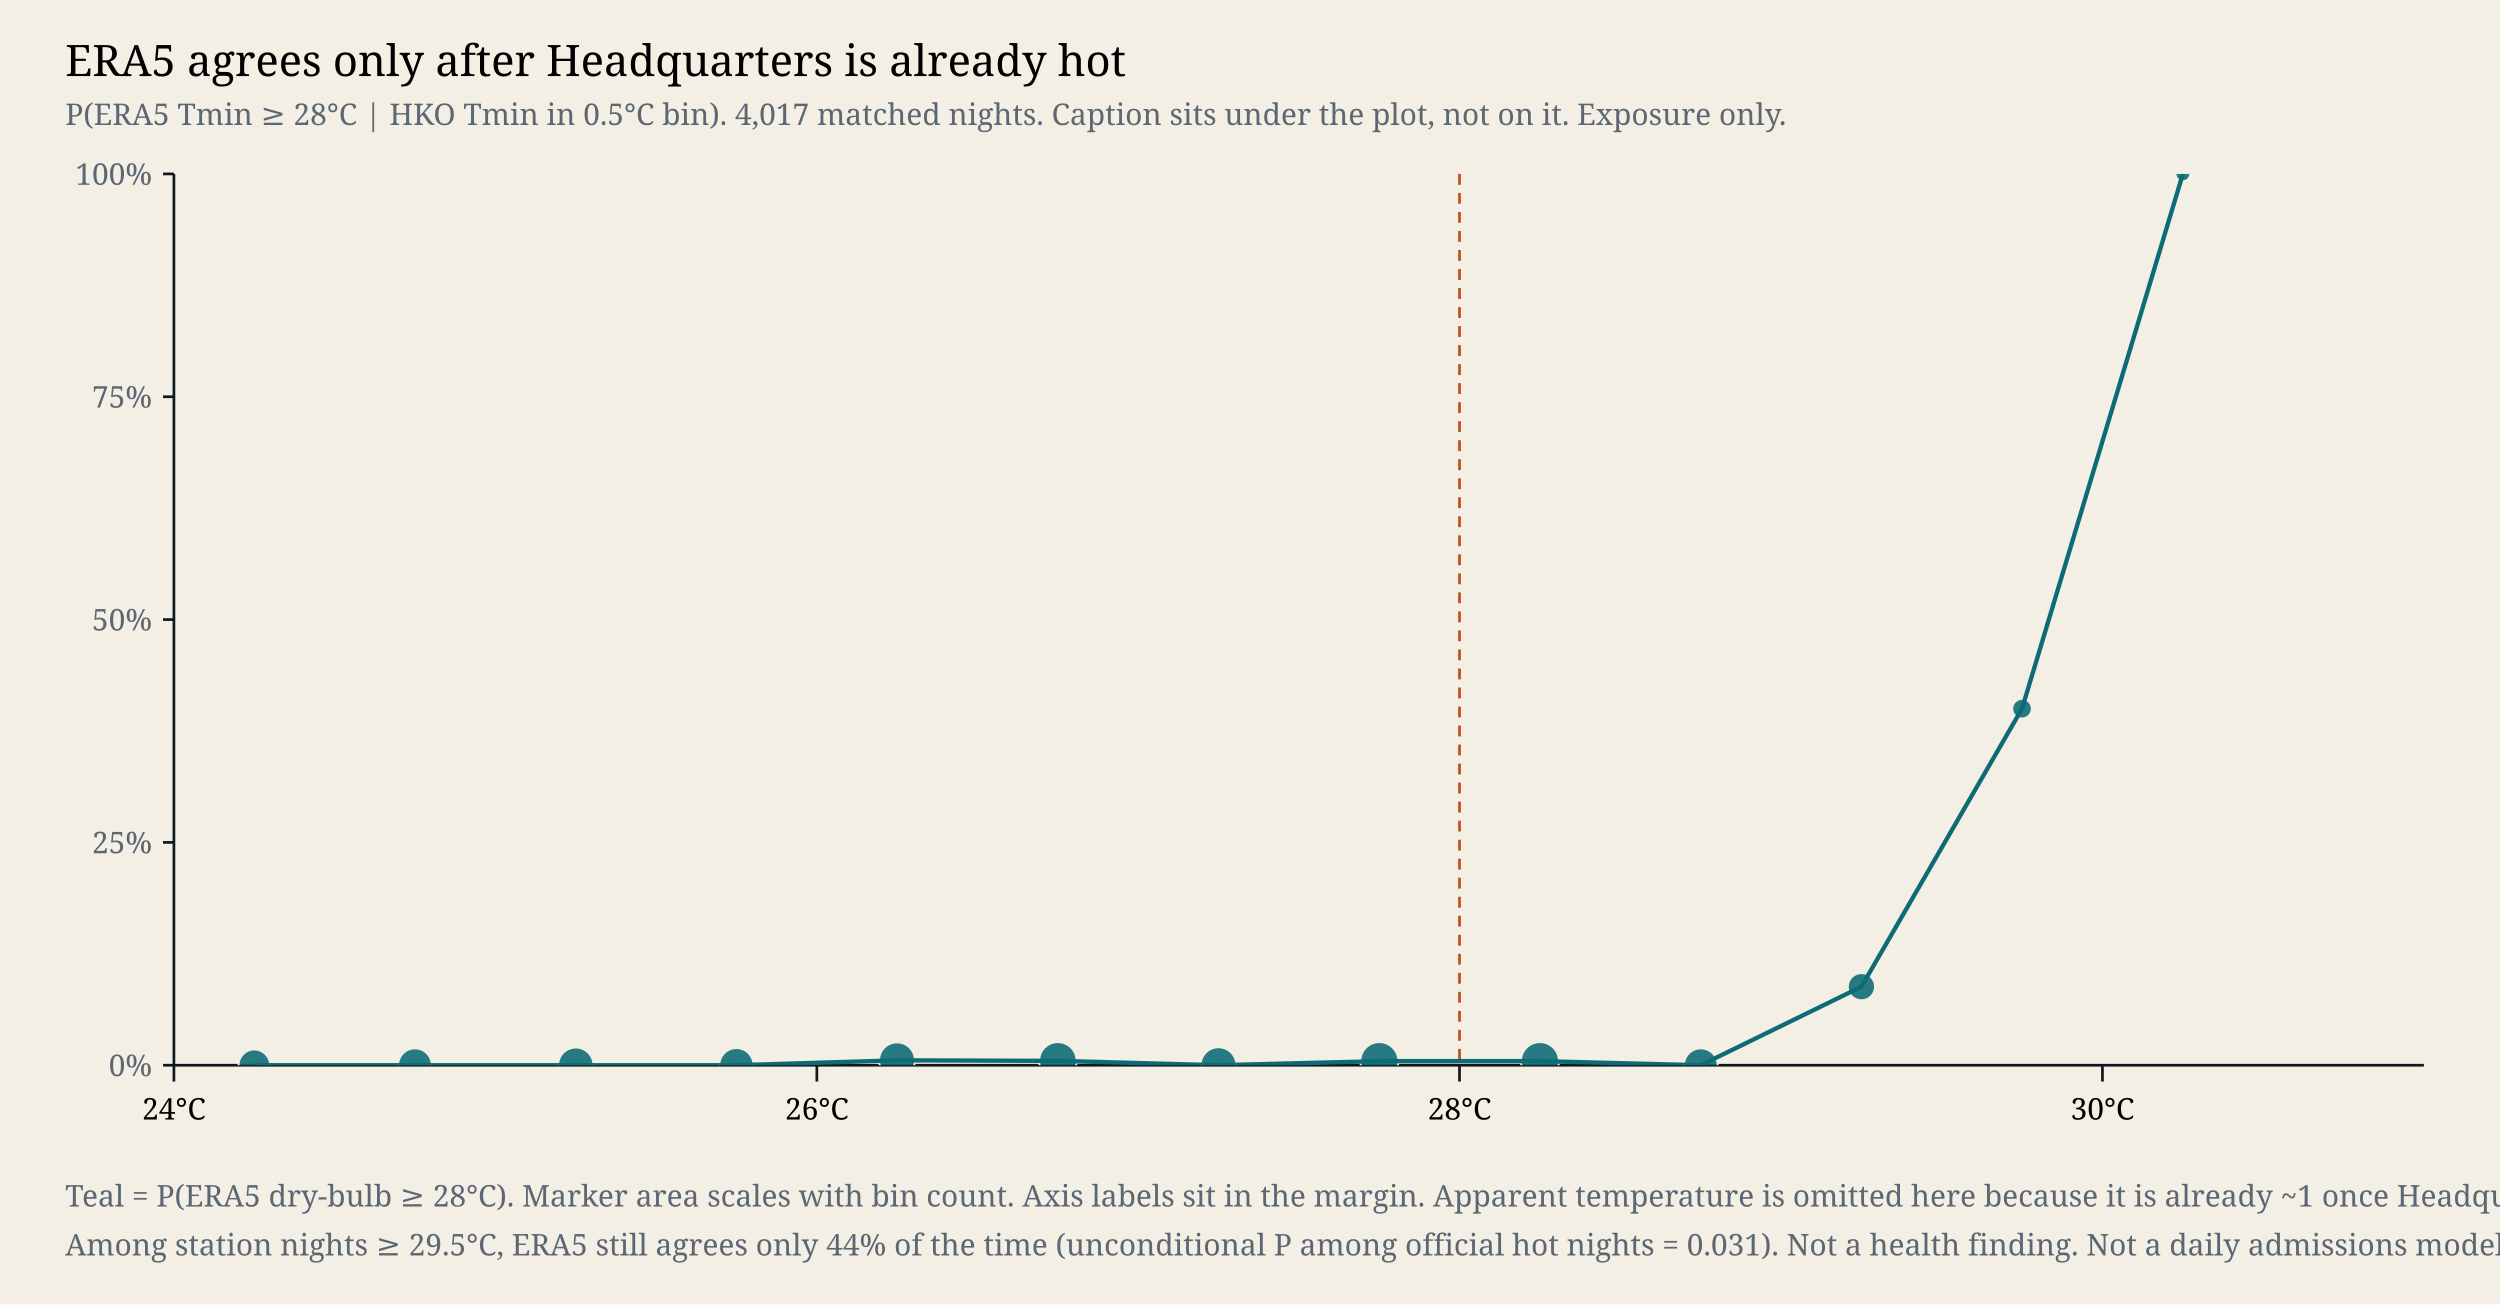
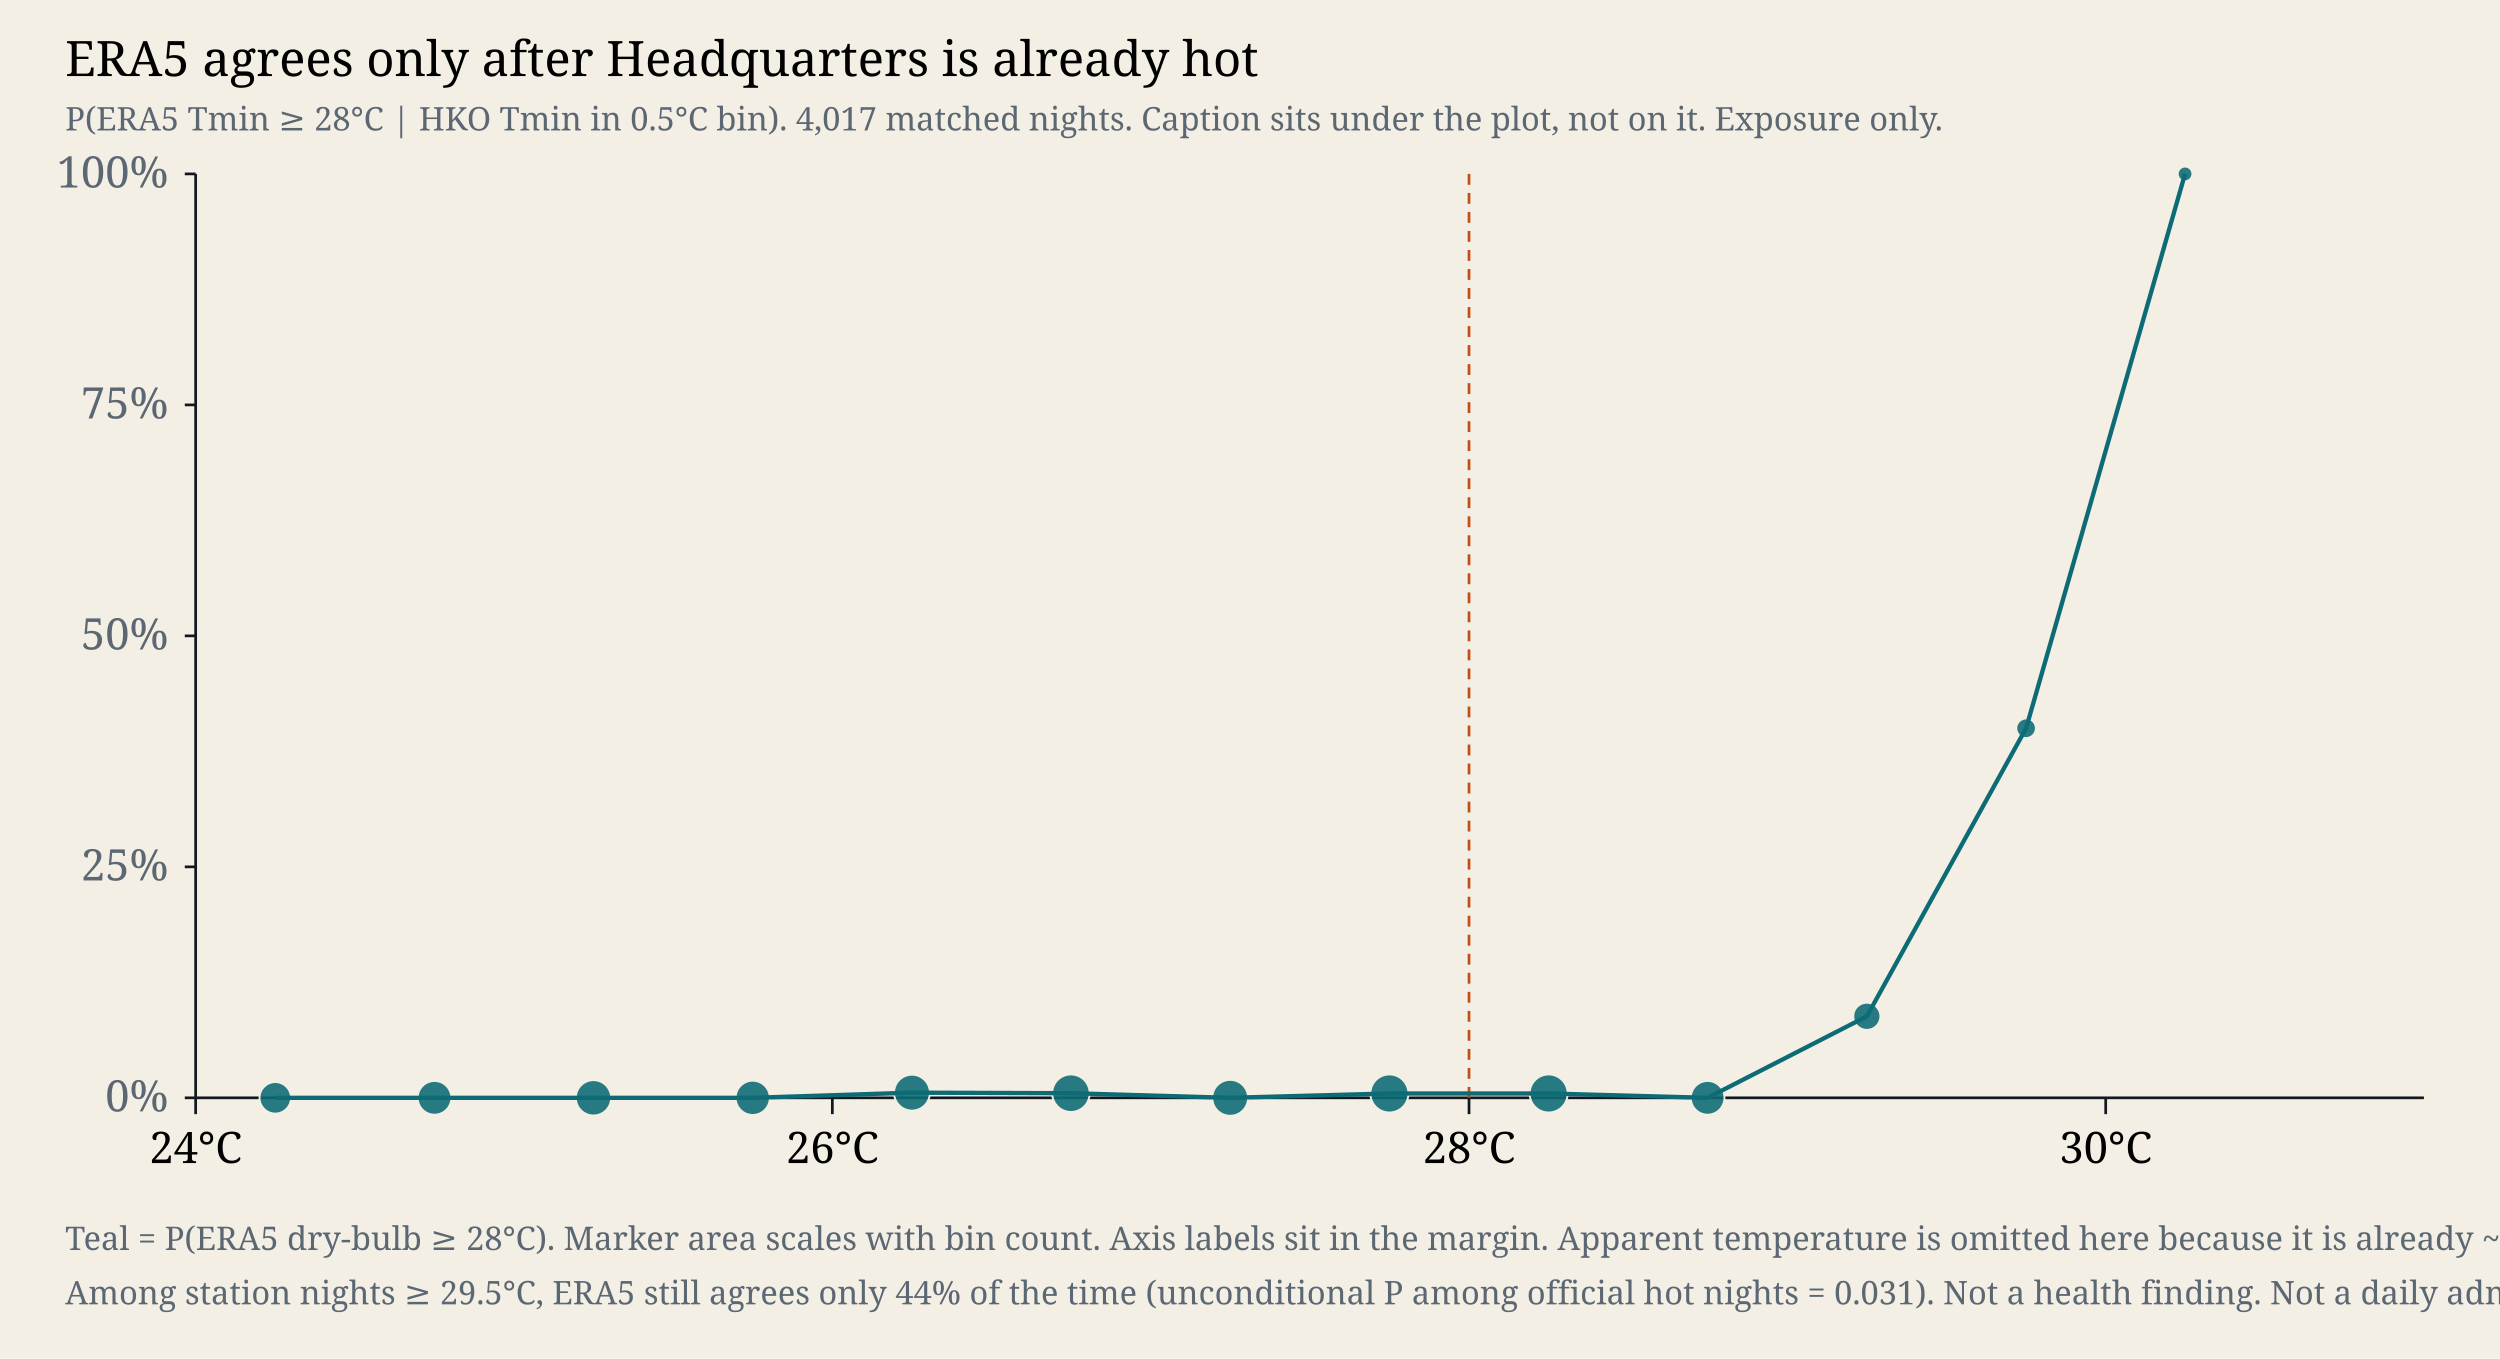
- <svg xmlns="http://www.w3.org/2000/svg" viewBox="0 0 920 480" preserveAspectRatio="xMidYMid meet" font-family="Georgia, serif" role="img">
+ <svg xmlns="http://www.w3.org/2000/svg" viewBox="0 0 920 500" preserveAspectRatio="xMidYMid meet" font-family="Georgia, serif" role="img">
  <rect width="100%" height="100%" fill="#f4efe4" />
-   <text x="24" y="28" font-size="16">ERA5 agrees only after Headquarters is already hot</text>
-   <text x="24" y="46" font-size="11" fill="#5b6773">P(ERA5 Tmin ≥ 28°C | HKO Tmin in 0.5°C bin). 4,017 matched nights. Caption sits under the plot, not on it. Exposure only.</text>
+   <text x="24" y="28" font-size="18">ERA5 agrees only after Headquarters is already hot</text>
+   <text x="24" y="48" font-size="12" fill="#5b6773">P(ERA5 Tmin ≥ 28°C | HKO Tmin in 0.5°C bin). 4,017 matched nights. Caption sits under the plot, not on it. Exposure only.</text>
  <clipPath id="plotChrome">
-     <rect x="64" y="64" width="828" height="328" />
+     <rect x="64.0" y="56.0" width="836.0" height="356.0" />
  </clipPath>
-   <line x1="64" y1="64" x2="64" y2="392" stroke="#12181f" />
-   <line x1="64" y1="392" x2="892" y2="392" stroke="#12181f" />
-   <line x1="537.1" y1="64" x2="537.1" y2="392" stroke="#c24e16" stroke-dasharray="4 3" />
+   <line x1="72" y1="64" x2="72" y2="404" stroke="#12181f" />
+   <line x1="72" y1="404" x2="892" y2="404" stroke="#12181f" />
+   <line x1="540.6" y1="64" x2="540.6" y2="404" stroke="#c24e16" stroke-dasharray="4 3" />
  <g clip-path="url(#plotChrome)">
-     <circle cx="93.6" cy="392.0" r="5.8" fill="#0c6b74" fill-opacity="0.88" stroke="#f4efe4" stroke-width="0.7" />
-     <circle cx="152.7" cy="392.0" r="6.2" fill="#0c6b74" fill-opacity="0.88" stroke="#f4efe4" stroke-width="0.7" />
-     <circle cx="211.9" cy="392.0" r="6.5" fill="#0c6b74" fill-opacity="0.88" stroke="#f4efe4" stroke-width="0.7" />
-     <circle cx="271.0" cy="392.0" r="6.3" fill="#0c6b74" fill-opacity="0.88" stroke="#f4efe4" stroke-width="0.7" />
-     <circle cx="330.1" cy="390.2" r="6.6" fill="#0c6b74" fill-opacity="0.88" stroke="#f4efe4" stroke-width="0.7" />
-     <circle cx="389.3" cy="390.4" r="6.9" fill="#0c6b74" fill-opacity="0.88" stroke="#f4efe4" stroke-width="0.7" />
-     <circle cx="448.4" cy="392.0" r="6.6" fill="#0c6b74" fill-opacity="0.88" stroke="#f4efe4" stroke-width="0.7" />
-     <circle cx="507.6" cy="390.5" r="7.0" fill="#0c6b74" fill-opacity="0.88" stroke="#f4efe4" stroke-width="0.7" />
-     <circle cx="566.7" cy="390.5" r="7.0" fill="#0c6b74" fill-opacity="0.88" stroke="#f4efe4" stroke-width="0.7" />
-     <circle cx="625.9" cy="392.0" r="6.2" fill="#0c6b74" fill-opacity="0.88" stroke="#f4efe4" stroke-width="0.7" />
-     <circle cx="685.0" cy="363.1" r="5.0" fill="#0c6b74" fill-opacity="0.88" stroke="#f4efe4" stroke-width="0.7" />
-     <circle cx="744.1" cy="260.8" r="3.6" fill="#0c6b74" fill-opacity="0.88" stroke="#f4efe4" stroke-width="0.7" />
-     <circle cx="803.3" cy="64.0" r="2.7" fill="#0c6b74" fill-opacity="0.88" stroke="#f4efe4" stroke-width="0.7" />
-     <polyline fill="none" stroke="#0c6b74" stroke-width="1.6" points="93.6,392.0 152.7,392.0 211.9,392.0 271.0,392.0 330.1,390.2 389.3,390.4 448.4,392.0 507.6,390.5 566.7,390.5 625.9,392.0 685.0,363.1 744.1,260.8 803.3,64.0" />
+     <circle cx="101.3" cy="404.0" r="5.8" fill="#0c6b74" fill-opacity="0.88" stroke="#f4efe4" stroke-width="0.7" />
+     <circle cx="159.9" cy="404.0" r="6.2" fill="#0c6b74" fill-opacity="0.88" stroke="#f4efe4" stroke-width="0.7" />
+     <circle cx="218.4" cy="404.0" r="6.5" fill="#0c6b74" fill-opacity="0.88" stroke="#f4efe4" stroke-width="0.7" />
+     <circle cx="277.0" cy="404.0" r="6.3" fill="#0c6b74" fill-opacity="0.88" stroke="#f4efe4" stroke-width="0.7" />
+     <circle cx="335.6" cy="402.1" r="6.6" fill="#0c6b74" fill-opacity="0.88" stroke="#f4efe4" stroke-width="0.7" />
+     <circle cx="394.1" cy="402.3" r="6.9" fill="#0c6b74" fill-opacity="0.88" stroke="#f4efe4" stroke-width="0.7" />
+     <circle cx="452.7" cy="404.0" r="6.6" fill="#0c6b74" fill-opacity="0.88" stroke="#f4efe4" stroke-width="0.7" />
+     <circle cx="511.3" cy="402.4" r="7.0" fill="#0c6b74" fill-opacity="0.88" stroke="#f4efe4" stroke-width="0.7" />
+     <circle cx="569.9" cy="402.4" r="7.0" fill="#0c6b74" fill-opacity="0.88" stroke="#f4efe4" stroke-width="0.7" />
+     <circle cx="628.4" cy="404.0" r="6.2" fill="#0c6b74" fill-opacity="0.88" stroke="#f4efe4" stroke-width="0.7" />
+     <circle cx="687.0" cy="374.0" r="5.0" fill="#0c6b74" fill-opacity="0.88" stroke="#f4efe4" stroke-width="0.7" />
+     <circle cx="745.6" cy="268.0" r="3.6" fill="#0c6b74" fill-opacity="0.88" stroke="#f4efe4" stroke-width="0.7" />
+     <circle cx="804.1" cy="64.0" r="2.7" fill="#0c6b74" fill-opacity="0.88" stroke="#f4efe4" stroke-width="0.7" />
+     <polyline fill="none" stroke="#0c6b74" stroke-width="1.6" points="101.3,404.0 159.9,404.0 218.4,404.0 277.0,404.0 335.6,402.1 394.1,402.3 452.7,404.0 511.3,402.4 569.9,402.4 628.4,404.0 687.0,374.0 745.6,268.0 804.1,64.0" />
  </g>
-   <line x1="64.0" y1="392" x2="64.0" y2="398" stroke="#12181f" />
-   <text x="64.0" y="412" text-anchor="middle" font-size="11">24°C</text>
-   <line x1="300.6" y1="392" x2="300.6" y2="398" stroke="#12181f" />
-   <text x="300.6" y="412" text-anchor="middle" font-size="11">26°C</text>
-   <line x1="537.1" y1="392" x2="537.1" y2="398" stroke="#12181f" />
-   <text x="537.1" y="412" text-anchor="middle" font-size="11">28°C</text>
-   <line x1="773.7" y1="392" x2="773.7" y2="398" stroke="#12181f" />
-   <text x="773.7" y="412" text-anchor="middle" font-size="11">30°C</text>
-   <line x1="60" y1="392.0" x2="64" y2="392.0" stroke="#12181f" />
-   <text x="56" y="396.0" text-anchor="end" font-size="11" fill="#5b6773">0%</text>
-   <line x1="60" y1="310.0" x2="64" y2="310.0" stroke="#12181f" />
-   <text x="56" y="314.0" text-anchor="end" font-size="11" fill="#5b6773">25%</text>
-   <line x1="60" y1="228.0" x2="64" y2="228.0" stroke="#12181f" />
-   <text x="56" y="232.0" text-anchor="end" font-size="11" fill="#5b6773">50%</text>
-   <line x1="60" y1="146.0" x2="64" y2="146.0" stroke="#12181f" />
-   <text x="56" y="150.0" text-anchor="end" font-size="11" fill="#5b6773">75%</text>
-   <line x1="60" y1="64.0" x2="64" y2="64.0" stroke="#12181f" />
-   <text x="56" y="68.0" text-anchor="end" font-size="11" fill="#5b6773">100%</text>
-   <text x="24" y="444" font-size="11" fill="#5b6773">Teal = P(ERA5 dry-bulb ≥ 28°C). Marker area scales with bin count. Axis labels sit in the margin. Apparent temperature is omitted here because it is already ~1 once Headquarters is ≥ 28°C.</text>
-   <text x="24" y="462" font-size="11" fill="#5b6773">Among station nights ≥ 29.5°C, ERA5 still agrees only 44% of the time (unconditional P among official hot nights = 0.031). Not a health finding. Not a daily admissions model.</text>
+   <line x1="72.0" y1="404" x2="72.0" y2="410" stroke="#12181f" />
+   <text x="72.0" y="428" text-anchor="middle" font-size="16">24°C</text>
+   <line x1="306.3" y1="404" x2="306.3" y2="410" stroke="#12181f" />
+   <text x="306.3" y="428" text-anchor="middle" font-size="16">26°C</text>
+   <line x1="540.6" y1="404" x2="540.6" y2="410" stroke="#12181f" />
+   <text x="540.6" y="428" text-anchor="middle" font-size="16">28°C</text>
+   <line x1="774.9" y1="404" x2="774.9" y2="410" stroke="#12181f" />
+   <text x="774.9" y="428" text-anchor="middle" font-size="16">30°C</text>
+   <line x1="68" y1="404.0" x2="72" y2="404.0" stroke="#12181f" />
+   <text x="62" y="409.0" text-anchor="end" font-size="16" fill="#5b6773">0%</text>
+   <line x1="68" y1="319.0" x2="72" y2="319.0" stroke="#12181f" />
+   <text x="62" y="324.0" text-anchor="end" font-size="16" fill="#5b6773">25%</text>
+   <line x1="68" y1="234.0" x2="72" y2="234.0" stroke="#12181f" />
+   <text x="62" y="239.0" text-anchor="end" font-size="16" fill="#5b6773">50%</text>
+   <line x1="68" y1="149.0" x2="72" y2="149.0" stroke="#12181f" />
+   <text x="62" y="154.0" text-anchor="end" font-size="16" fill="#5b6773">75%</text>
+   <line x1="68" y1="64.0" x2="72" y2="64.0" stroke="#12181f" />
+   <text x="62" y="69.0" text-anchor="end" font-size="16" fill="#5b6773">100%</text>
+   <text x="24" y="460" font-size="12" fill="#5b6773">Teal = P(ERA5 dry-bulb ≥ 28°C). Marker area scales with bin count. Axis labels sit in the margin. Apparent temperature is omitted here because it is already ~1 once Headquarters is ≥ 28°C.</text>
+   <text x="24" y="480" font-size="12" fill="#5b6773">Among station nights ≥ 29.5°C, ERA5 still agrees only 44% of the time (unconditional P among official hot nights = 0.031). Not a health finding. Not a daily admissions model.</text>
</svg>
